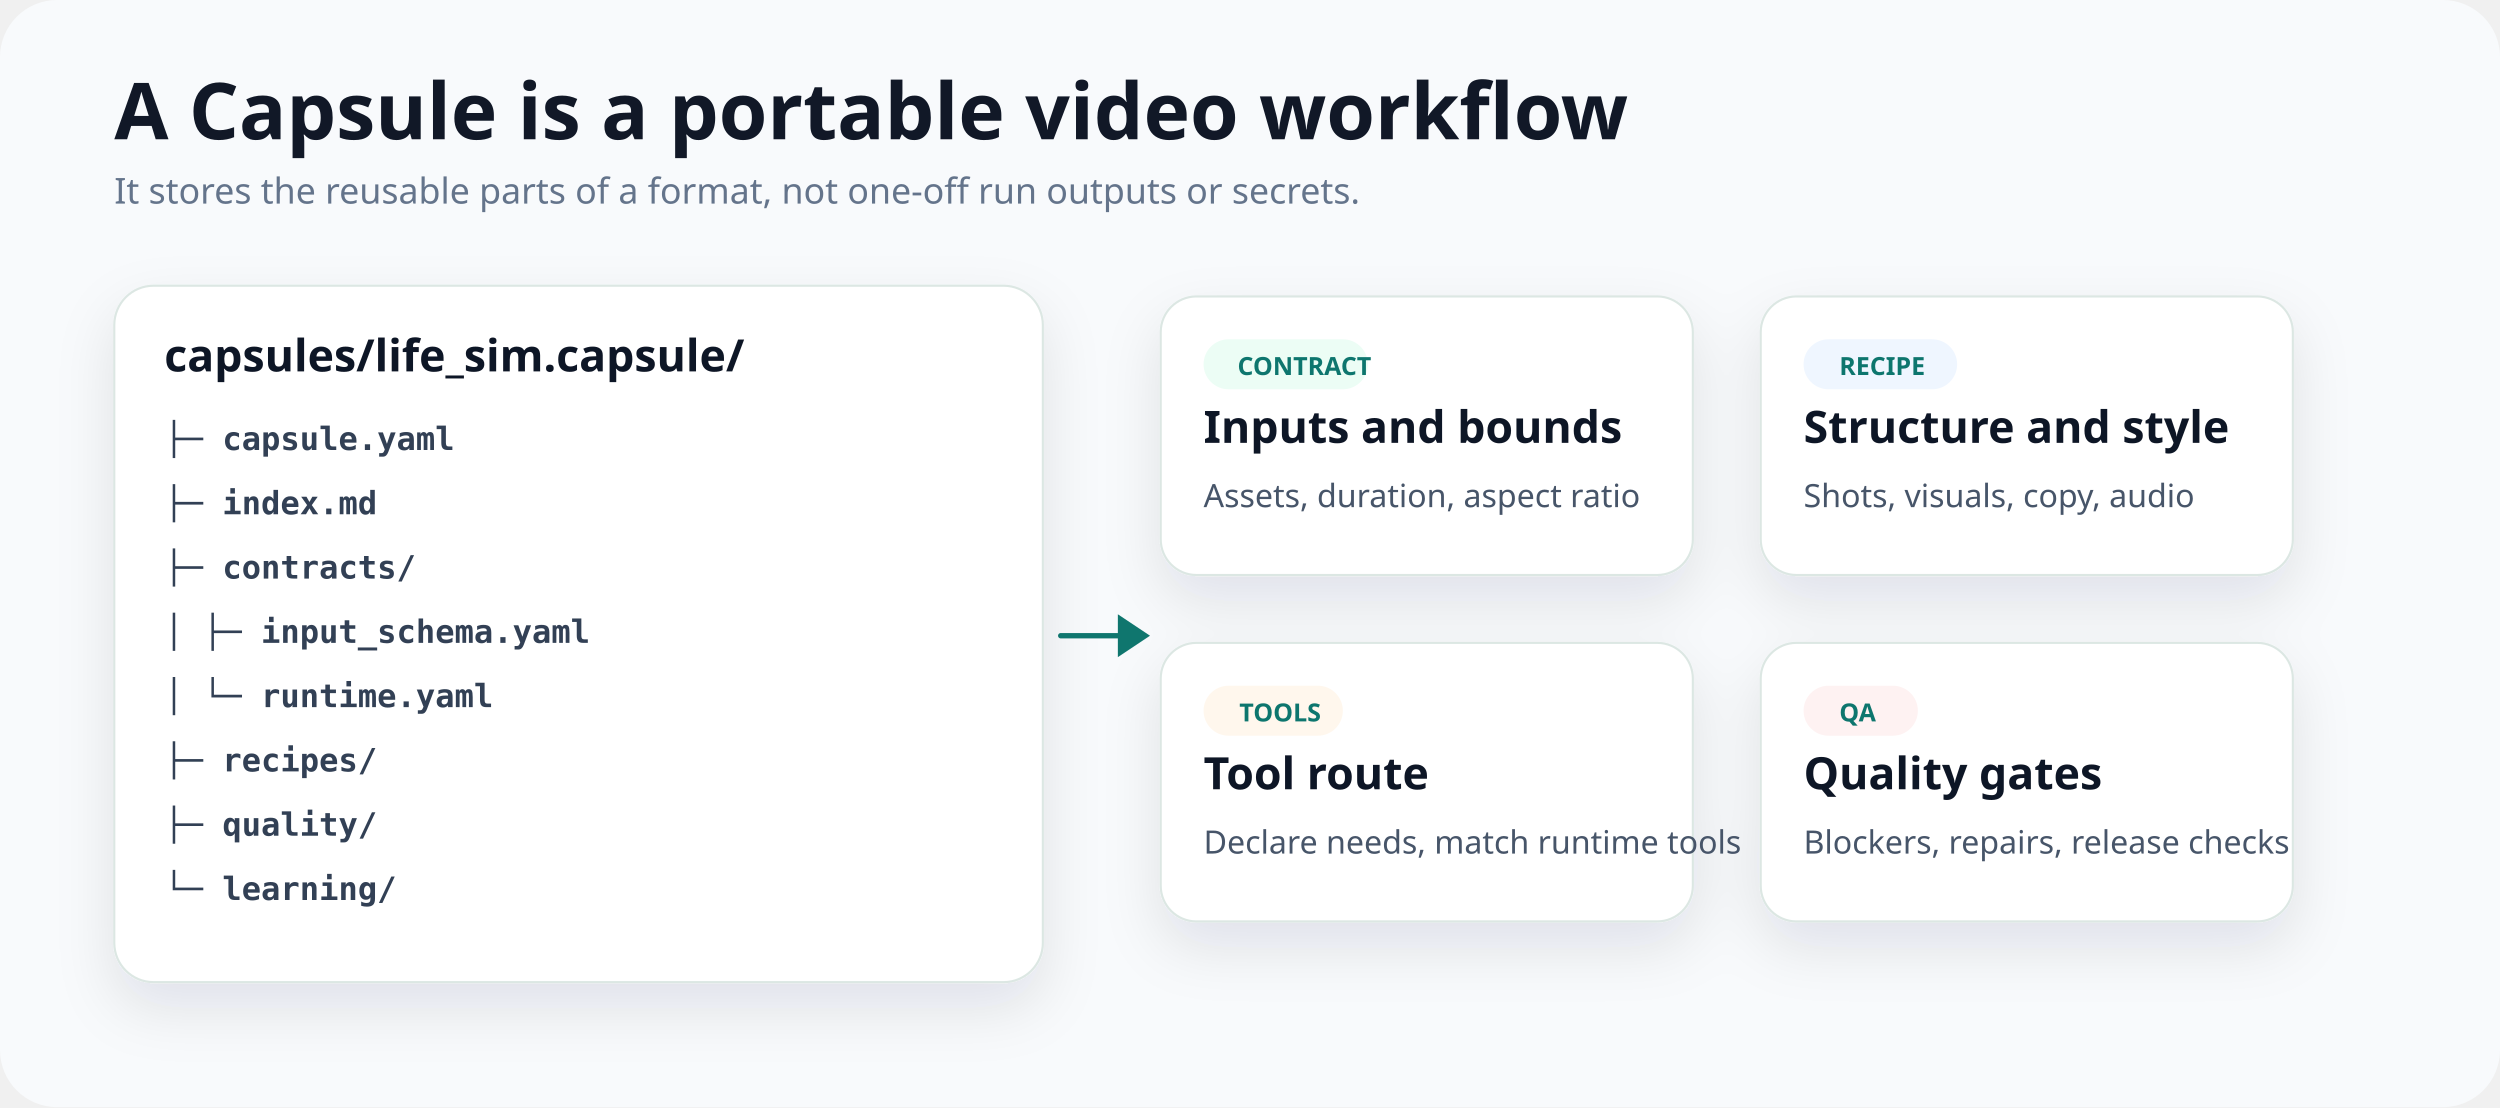
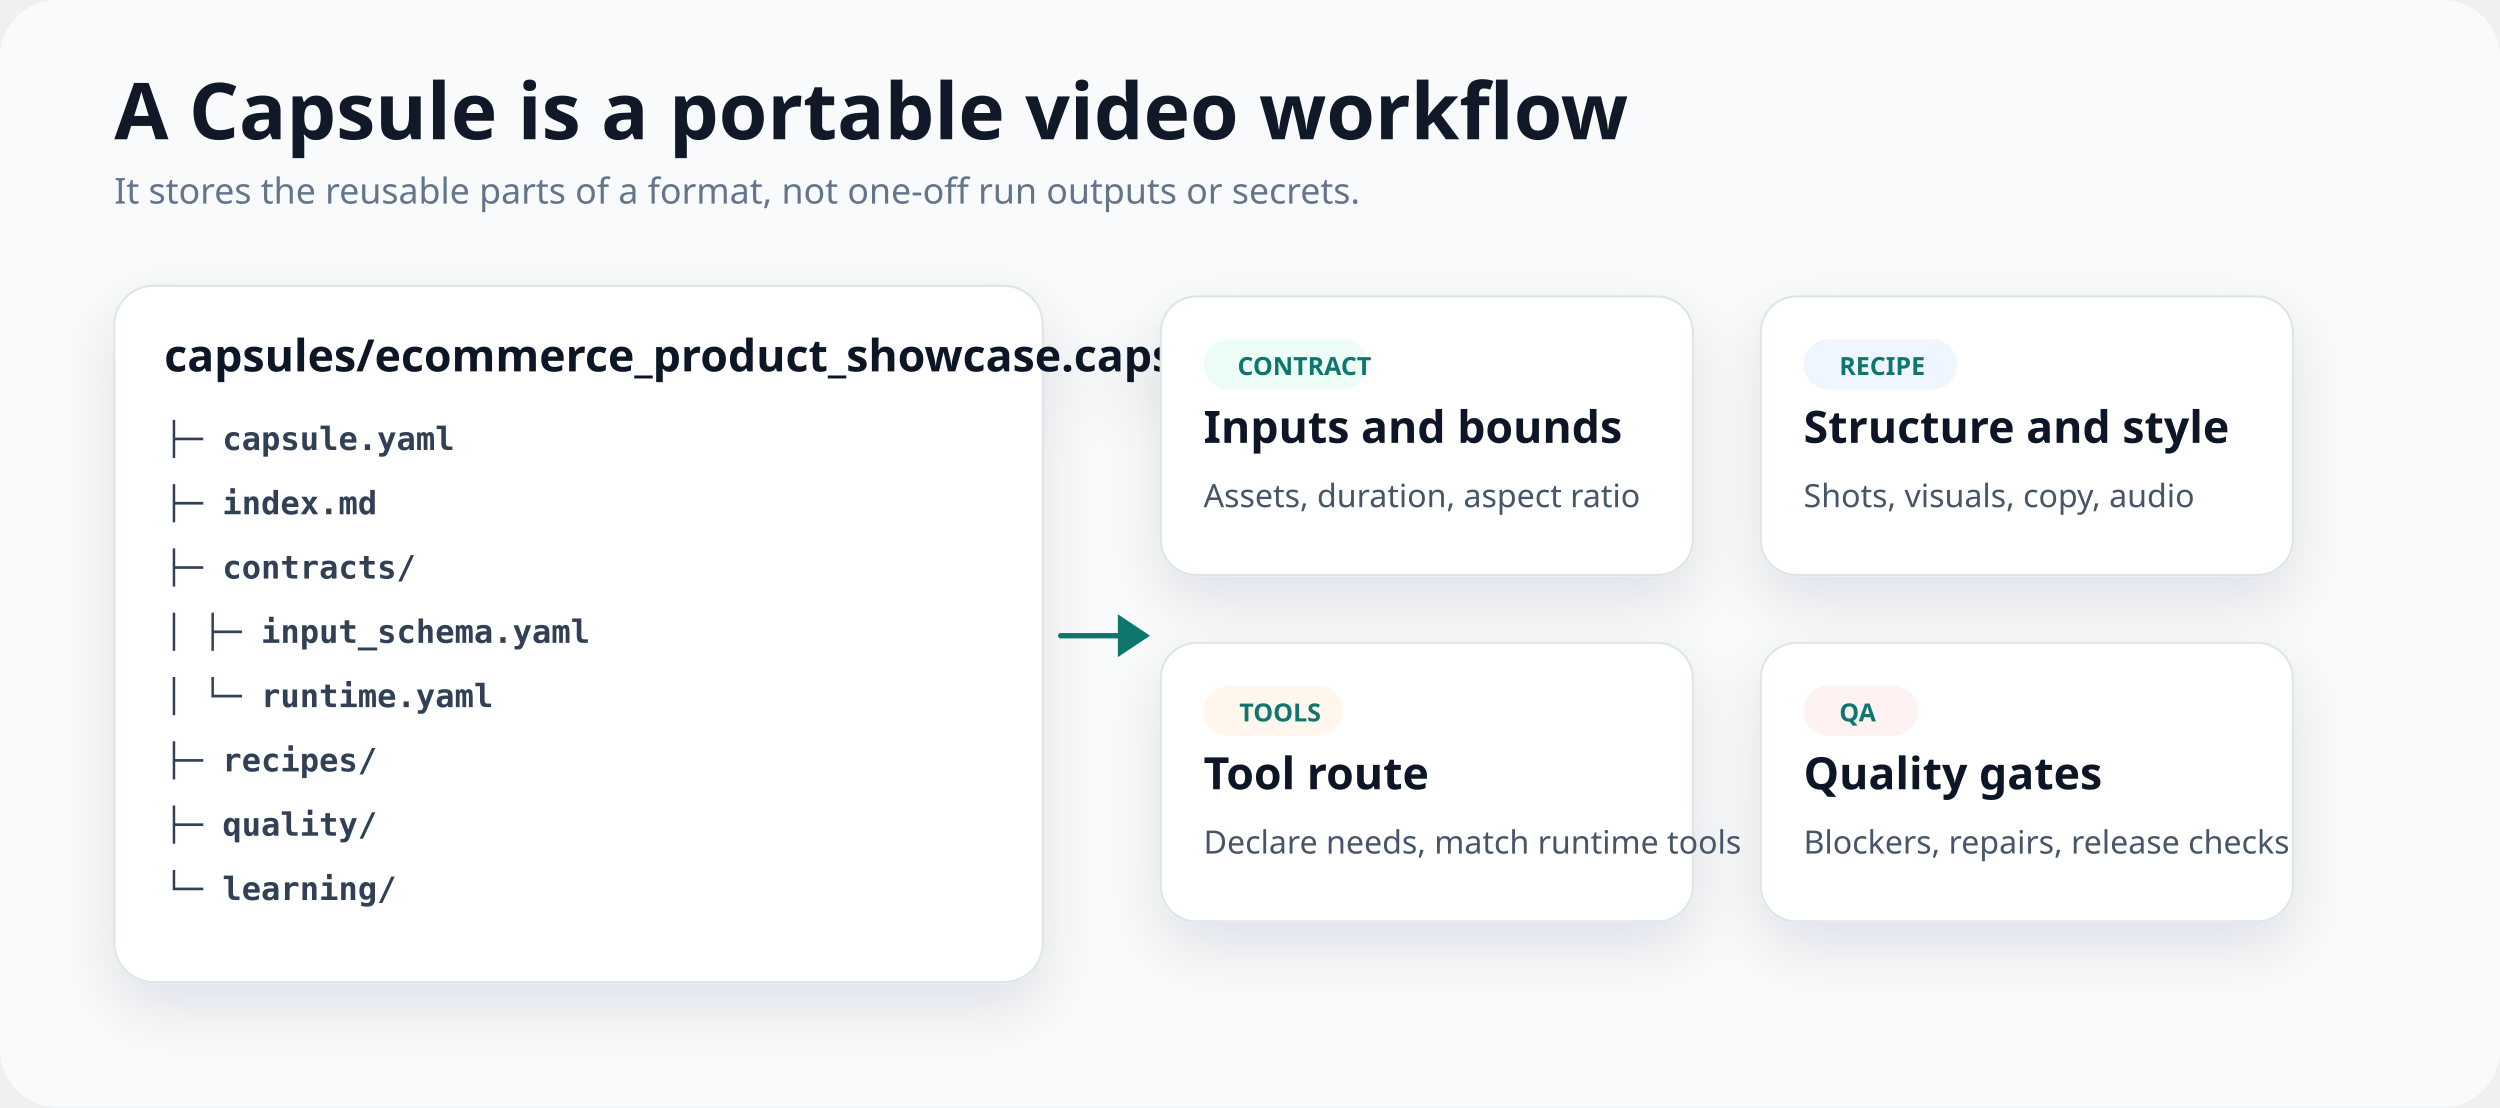
<svg xmlns="http://www.w3.org/2000/svg" width="1400" height="620" viewBox="0 0 1400 620" role="img" aria-labelledby="title desc">
  <defs>
    <filter id="shadow" x="-12%" y="-16%" width="124%" height="132%">
      <feDropShadow dx="0" dy="14" stdDeviation="16" flood-color="#0f172a" flood-opacity="0.10" />
    </filter>
    <style>
      .title { font: 800 44px -apple-system, BlinkMacSystemFont, "Segoe UI", "Noto Sans", sans-serif; fill: #111827; letter-spacing: 0; }
      .subtitle { font: 500 20px -apple-system, BlinkMacSystemFont, "Segoe UI", "Noto Sans", sans-serif; fill: #64748b; }
      .heading { font: 800 25px -apple-system, BlinkMacSystemFont, "Segoe UI", "Noto Sans", sans-serif; fill: #111827; }
      .body { font: 500 18px -apple-system, BlinkMacSystemFont, "Segoe UI", "Noto Sans", sans-serif; fill: #475569; }
      .code { font: 700 18px ui-monospace,SFMono-Regular,Menlo,Consolas,monospace; fill: #334155; }
      .card { fill: #ffffff; stroke: #dce7e3; stroke-width: 1.2; }
      .tag { font: 800 14px -apple-system, BlinkMacSystemFont, "Segoe UI", "Noto Sans", sans-serif; fill: #0f766e; }
      .line { stroke: #0f766e; stroke-width: 3; stroke-linecap: round; }
    </style>
  </defs>
  <rect width="1400" height="620" rx="32" fill="#f8fafc" />
  <text x="64" y="78" class="title">A Capsule is a portable video workflow</text>
  <text x="64" y="114" class="subtitle">It stores the reusable parts of a format, not one-off run outputs or secrets.</text>
  <g transform="translate(64 160)" filter="url(#shadow)">
    <rect class="card" x="0" y="0" width="520" height="390" rx="22" />
-     <text x="28" y="48" class="heading">capsules/life_sim.capsule/</text>
+     <text x="28" y="48" class="heading">capsules/ecommerce_product_showcase.capsule/</text>
    <text x="28" y="92" class="code">├─ capsule.yaml</text>
    <text x="28" y="128" class="code">├─ index.md</text>
    <text x="28" y="164" class="code">├─ contracts/</text>
    <text x="28" y="200" class="code">│  ├─ input_schema.yaml</text>
    <text x="28" y="236" class="code">│  └─ runtime.yaml</text>
    <text x="28" y="272" class="code">├─ recipes/</text>
    <text x="28" y="308" class="code">├─ quality/</text>
    <text x="28" y="344" class="code">└─ learning/</text>
  </g>
  <g transform="translate(650 166)" filter="url(#shadow)">
    <rect class="card" x="0" y="0" width="298" height="156" rx="20" />
    <rect x="24" y="24" width="92" height="28" rx="14" fill="#ecfdf5" />
    <text x="43" y="44" class="tag">CONTRACT</text>
    <text x="24" y="82" class="heading">Inputs and bounds</text>
    <text x="24" y="118" class="body">Assets, duration, aspect ratio</text>
    <rect class="card" x="336" y="0" width="298" height="156" rx="20" />
    <rect x="360" y="24" width="86" height="28" rx="14" fill="#eff6ff" />
    <text x="380" y="44" class="tag" fill="#1d4ed8">RECIPE</text>
    <text x="360" y="82" class="heading">Structure and style</text>
    <text x="360" y="118" class="body">Shots, visuals, copy, audio</text>
    <rect class="card" x="0" y="194" width="298" height="156" rx="20" />
    <rect x="24" y="218" width="78" height="28" rx="14" fill="#fff7ed" />
    <text x="44" y="238" class="tag" fill="#c2410c">TOOLS</text>
    <text x="24" y="276" class="heading">Tool route</text>
    <text x="24" y="312" class="body">Declare needs, match runtime tools</text>
    <rect class="card" x="336" y="194" width="298" height="156" rx="20" />
    <rect x="360" y="218" width="64" height="28" rx="14" fill="#fef2f2" />
    <text x="380" y="238" class="tag" fill="#b91c1c">QA</text>
    <text x="360" y="276" class="heading">Quality gates</text>
    <text x="360" y="312" class="body">Blockers, repairs, release checks</text>
  </g>
  <path class="line" d="M594 356 H632" />
  <path d="M626 344 L644 356 L626 368 Z" fill="#0f766e" />
</svg>
